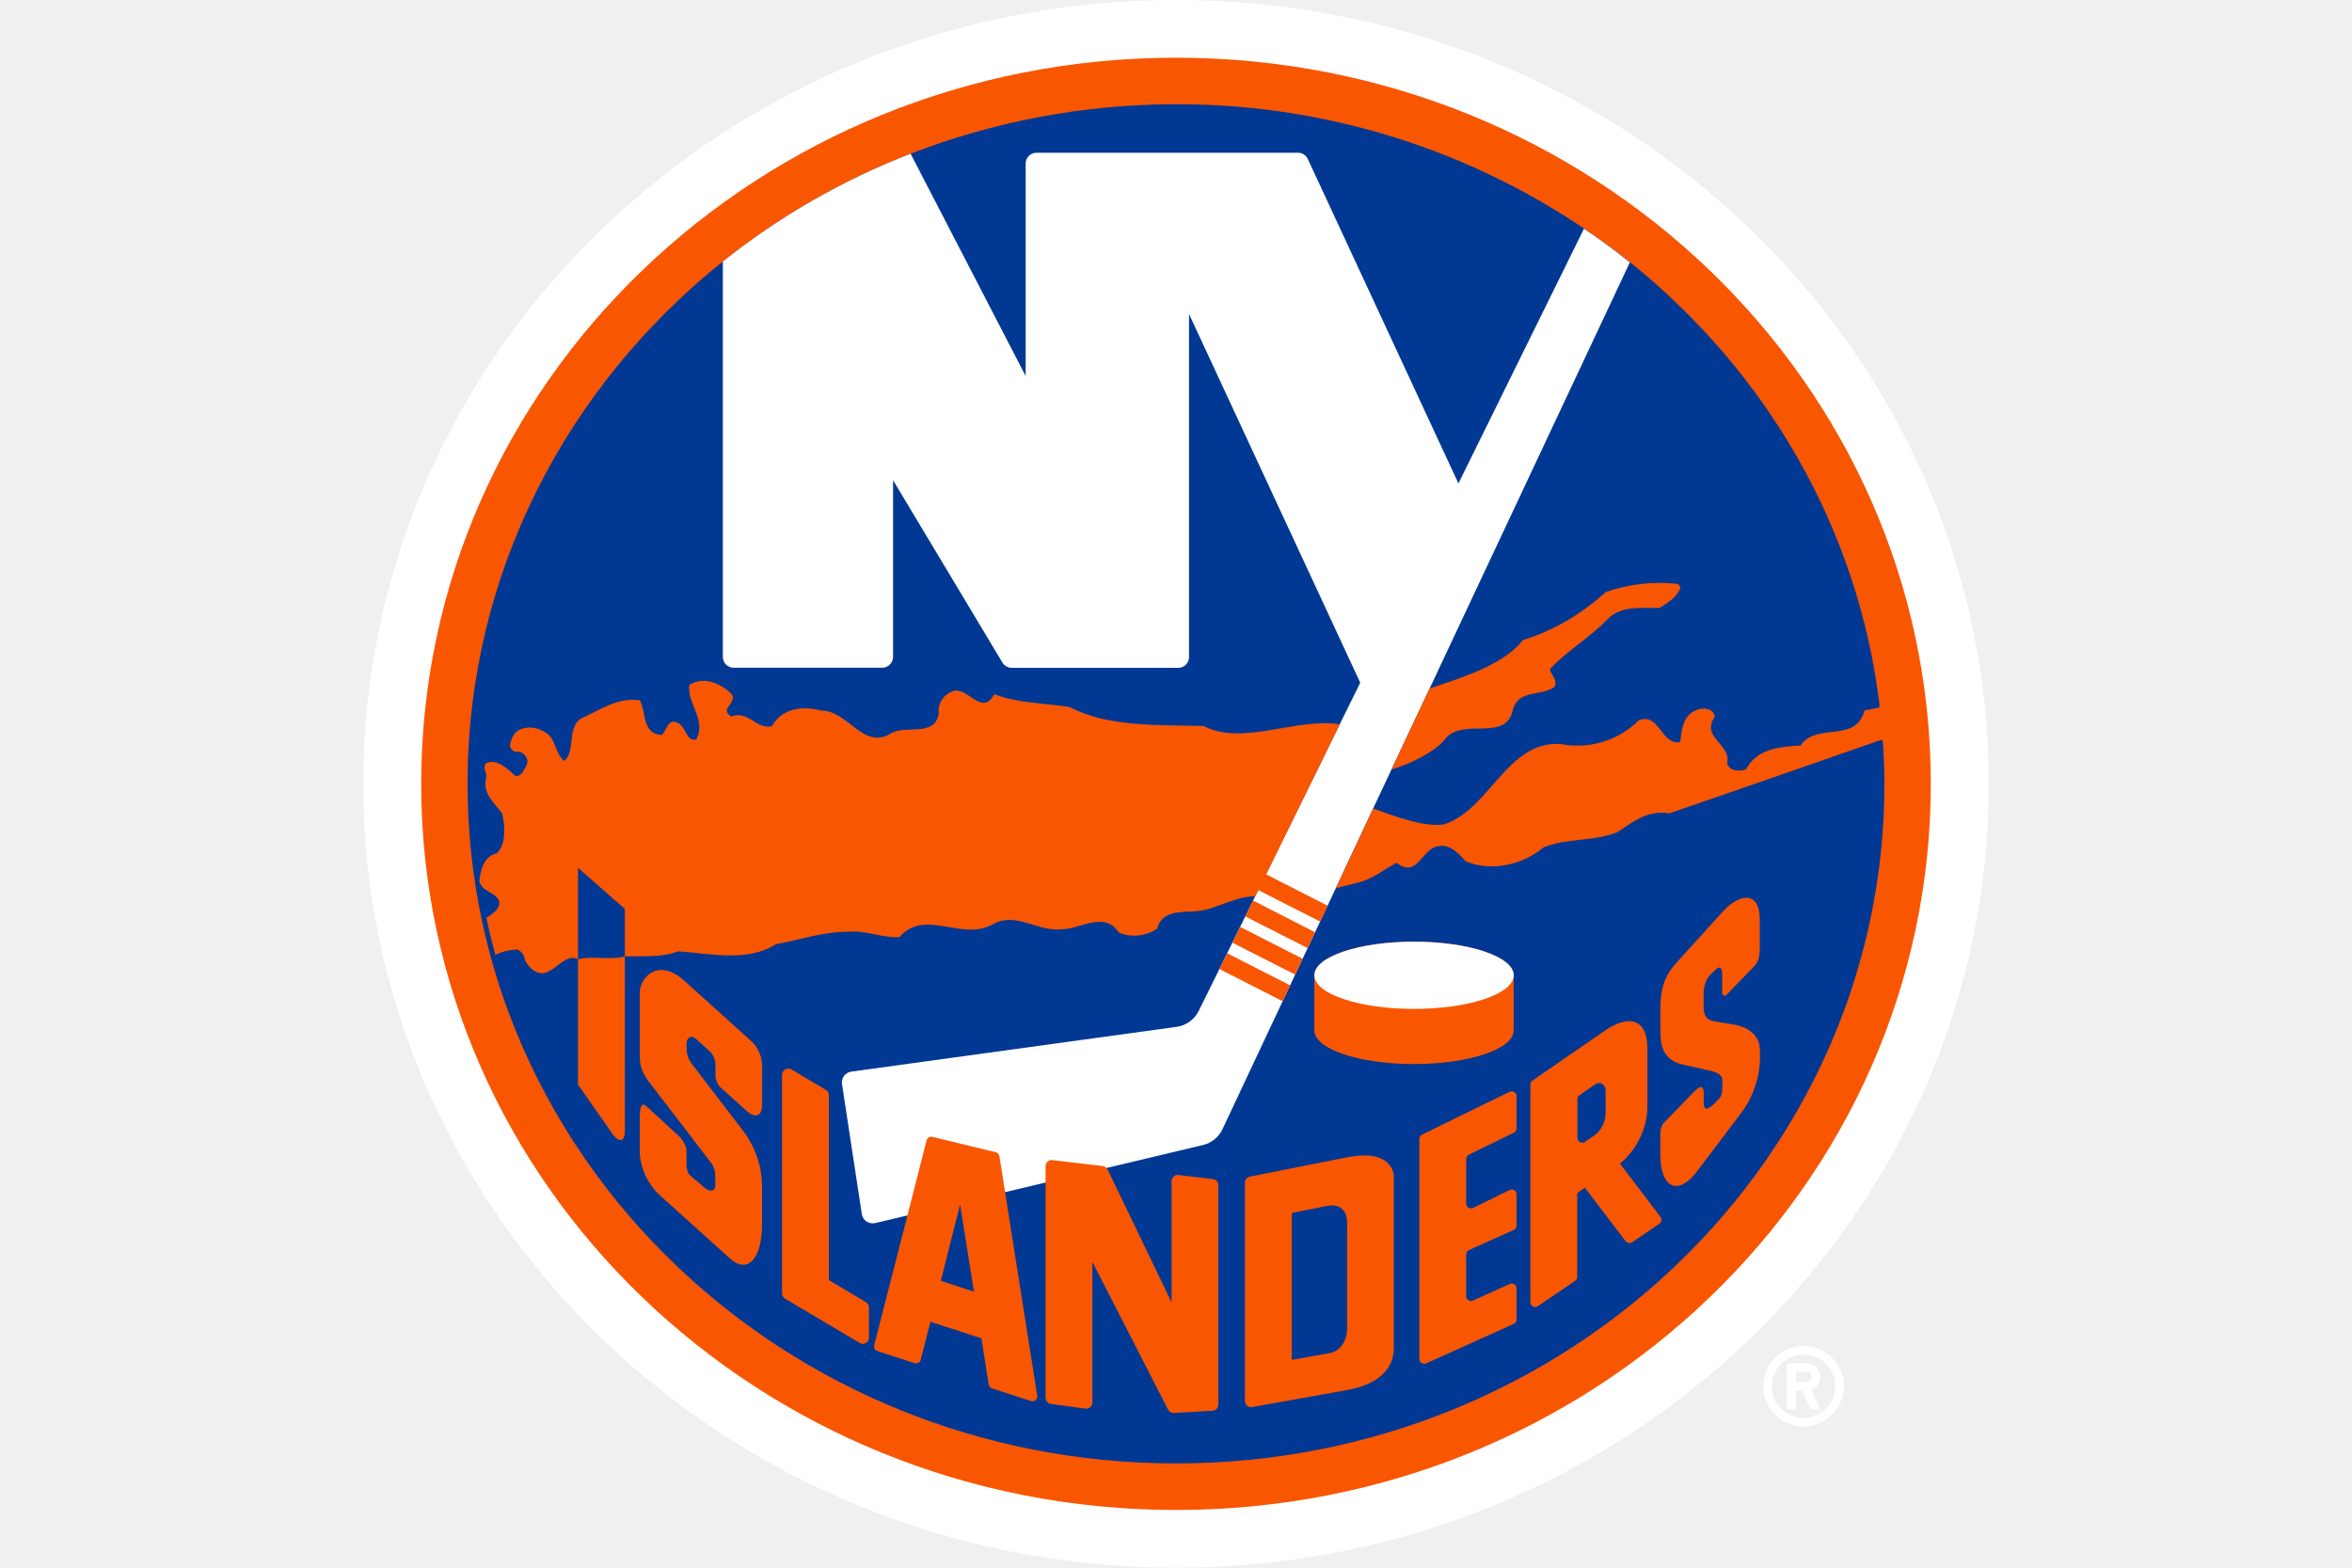
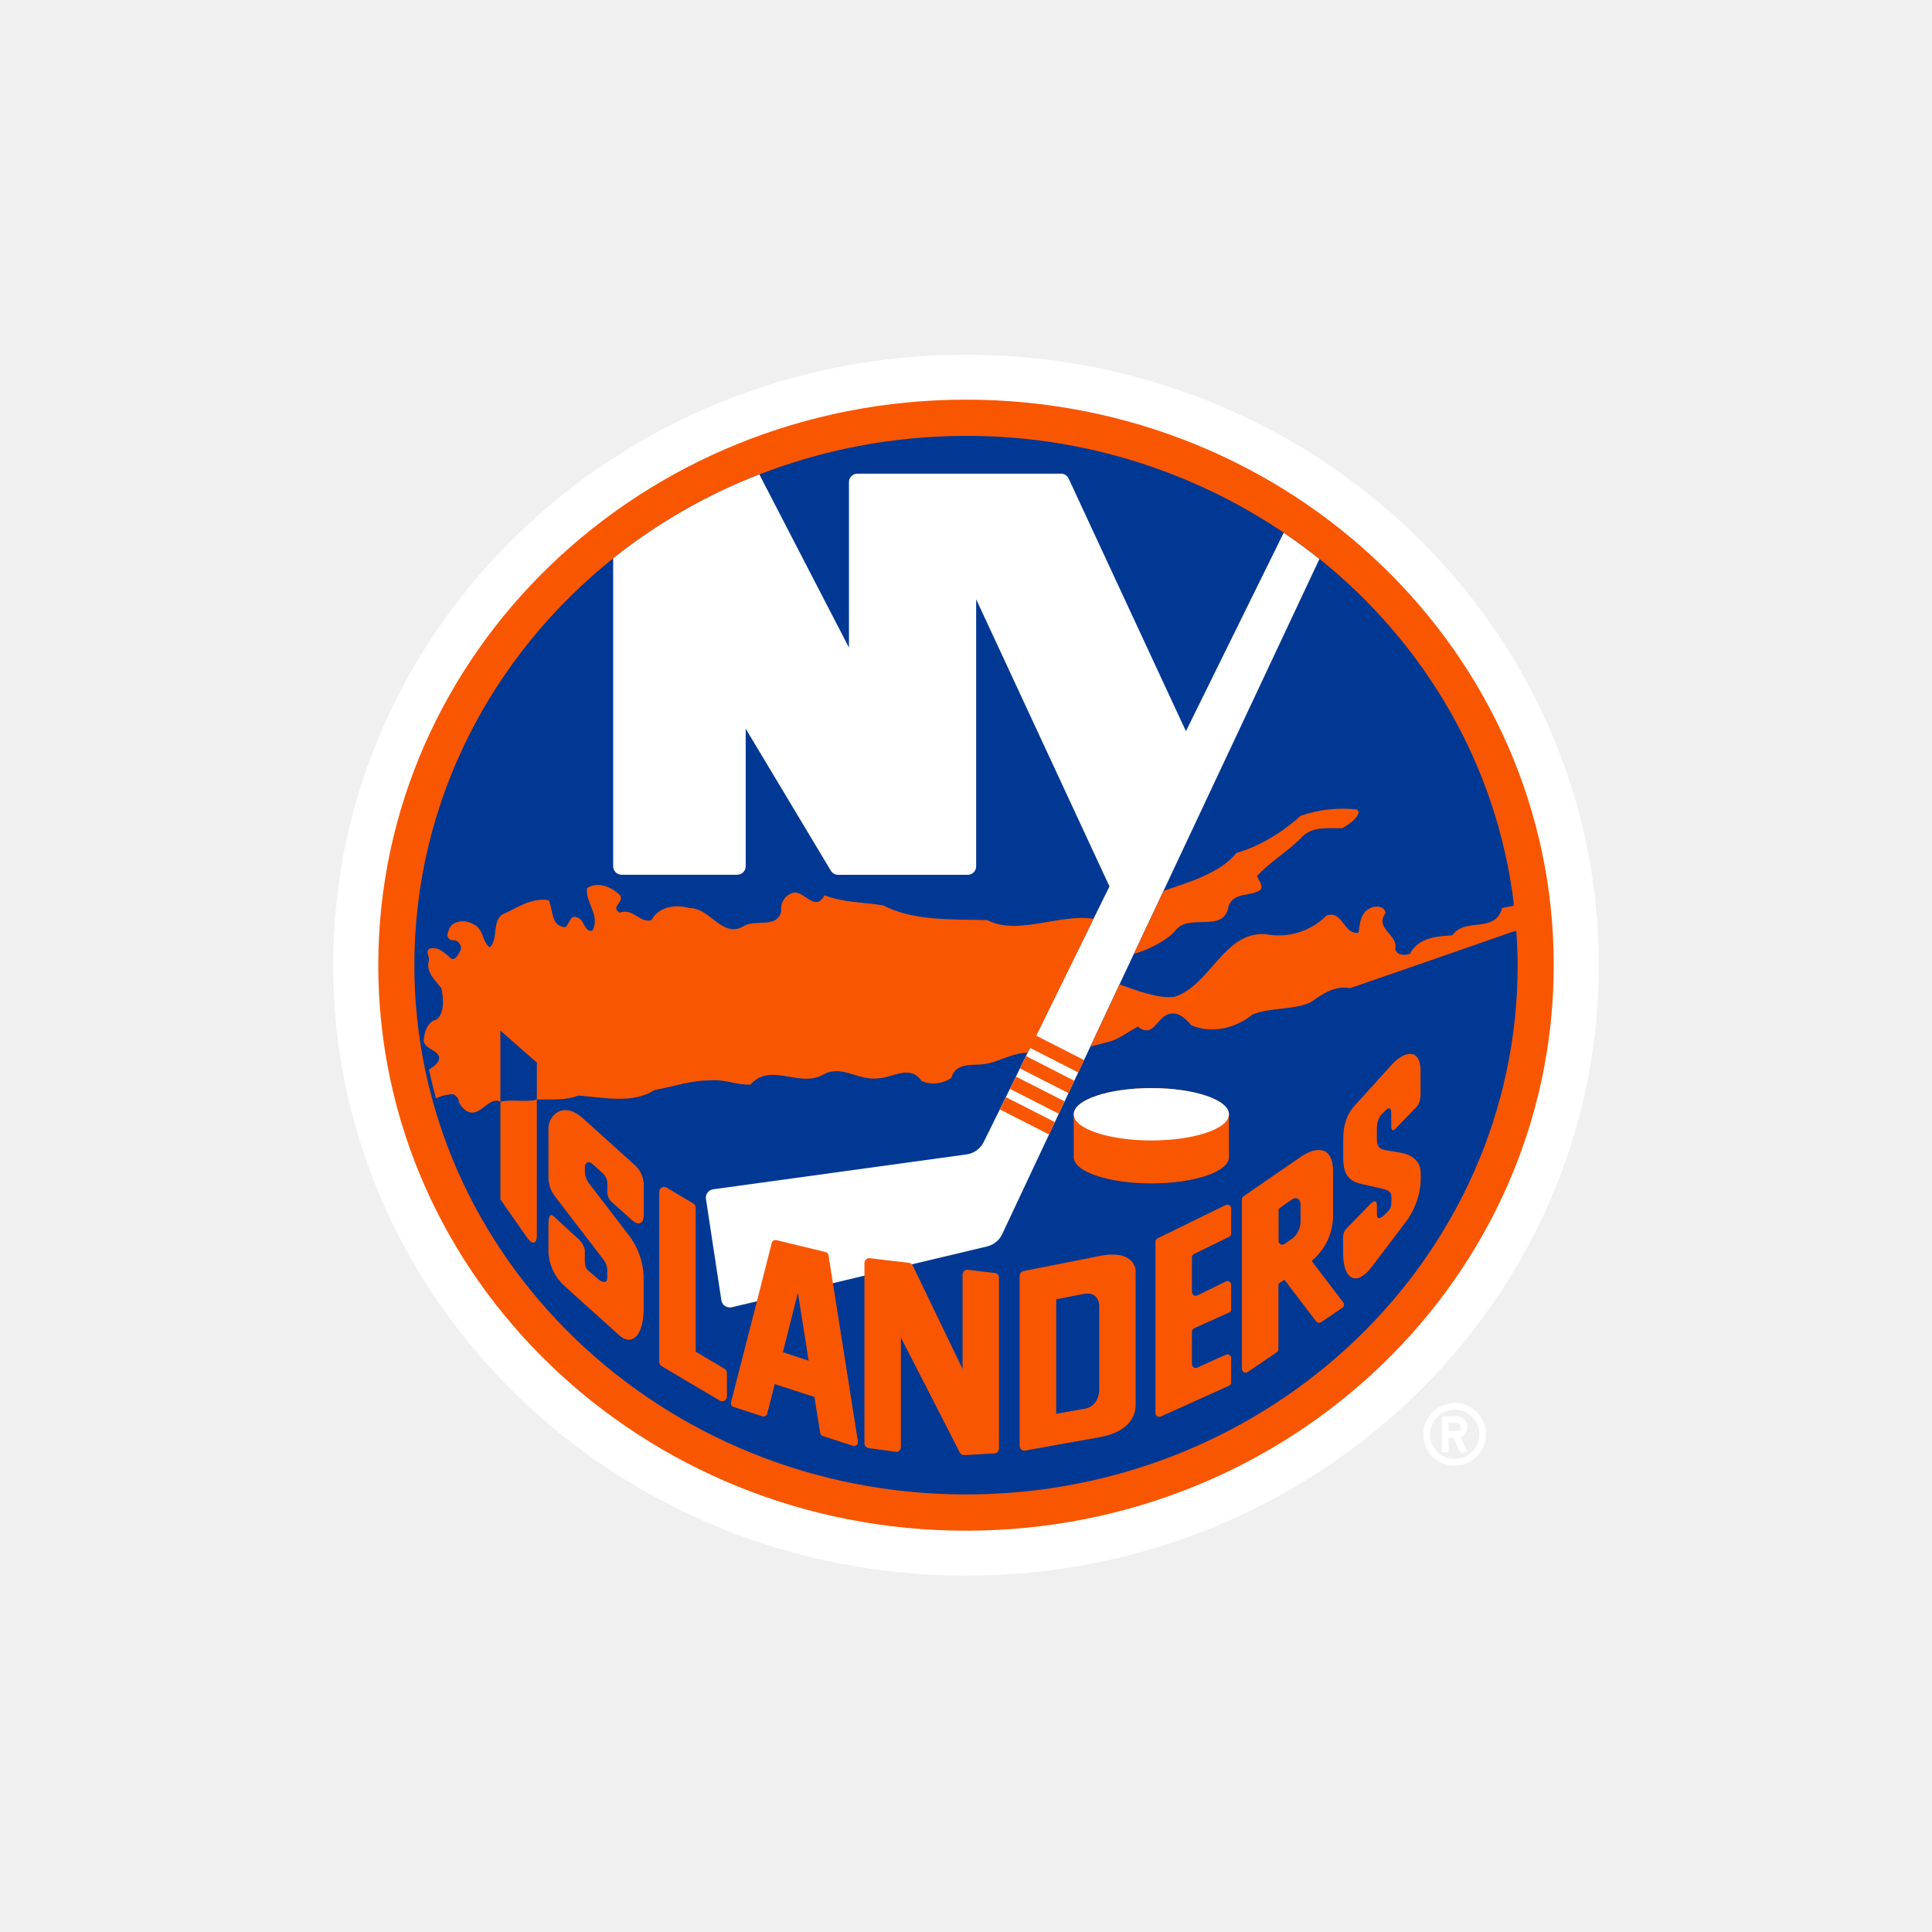
- <svg xmlns="http://www.w3.org/2000/svg" viewBox="0 0 24 16">
-   <g fill="#fff">
-     <path d="M12 0C7.42 0 3.707 3.582 3.707 8S7.42 16 12 16s8.293-3.582 8.293-8S16.58 0 12 0zm6.404 13.737a.411.411 0 1 0 0 .822.411.411 0 0 0 0-.822zm0 .735a.323.323 0 1 1 .001-.647.323.323 0 0 1-.001.647z" />
-     <path d="M18.573 14.053a.14.14 0 0 0-.14-.14h-.198v.47h.089v-.19h.063l.089.19h.097l-.093-.198a.14.14 0 0 0 .093-.132zm-.139.051h-.109V14h.109c.029 0 .052.023.052.052s-.023.052-.052.052z" />
+ <svg xmlns="http://www.w3.org/2000/svg" width="512px" height="512px" viewBox="0 0 512 512" version="1.1">
+   <defs />
+   <g id="NHL" stroke="none" stroke-width="1" fill="none" fill-rule="evenodd">
+     <g id="new-york-islanders">
+       <g id="nyi" transform="translate(74, 94)">
+         <g id="Group" fill="#FFFFFF">
+           <path d="M182.002,0 C89.383,0 14.297,72.437 14.297,161.78 C14.297,251.123 89.383,323.56 182.002,323.56 C274.622,323.56 349.708,251.123 349.708,161.78 C349.708,72.437 274.622,0 182.002,0 Z M311.507,277.796 C306.917,277.796 303.196,281.518 303.196,286.108 C303.196,290.698 306.917,294.419 311.507,294.419 C316.098,294.419 319.819,290.698 319.819,286.108 C319.819,281.518 316.098,277.796 311.507,277.796 Z M311.507,292.66 C309.17,292.656 307.012,291.406 305.847,289.38 C304.681,287.354 304.685,284.861 305.857,282.838 C307.029,280.816 309.19,279.572 311.528,279.576 C315.141,279.582 318.065,282.515 318.059,286.128 C318.054,289.741 315.12,292.666 311.507,292.66 L311.507,292.66 Z" id="Shape" />
+           <path d="M314.925,284.187 C314.925,282.623 313.657,281.356 312.094,281.356 L308.09,281.356 L308.09,290.86 L309.89,290.86 L309.89,287.018 L311.164,287.018 L312.963,290.86 L314.925,290.86 L313.044,286.856 C314.173,286.454 314.926,285.385 314.925,284.187 L314.925,284.187 Z M312.114,285.218 L309.91,285.218 L309.91,283.115 L312.114,283.115 C312.701,283.115 313.166,283.58 313.166,284.167 C313.166,284.753 312.701,285.218 312.114,285.218 L312.114,285.218 Z" id="Shape" />
+         </g>
+         <path d="M182.002,11.911 C95.976,11.911 26.249,79.009 26.249,161.78 C26.249,244.551 95.976,311.649 182.002,311.649 C268.029,311.649 337.756,244.551 337.756,161.78 C337.756,79.009 268.029,11.911 182.002,11.911 Z" id="Shape" fill="#F95602" />
+         <path d="M327.706,152.923 C327.544,150.455 327.402,147.988 327.119,145.562 L327.18,145.541 C322.771,108.898 303.681,76.583 275.673,54.115 C249.055,32.932 216.021,21.435 182.002,21.517 C162.629,21.517 144.166,25.177 127.24,31.729 C113.271,37.135 100.206,44.636 88.494,53.974 C56.32,79.697 35.814,118.443 35.814,161.78 C35.814,239.252 101.254,302.043 182.002,302.043 C262.751,302.043 328.191,239.252 328.191,161.78 C328.191,158.807 328.049,155.835 327.867,152.882" id="Shape" fill="#003893" />
+         <path d="M167.624,241.072 L187.584,236.32 C189.36,235.898 190.844,234.682 191.608,233.024 L204.005,206.654 L214.965,183.337 L222.67,166.896 L226.472,158.807 L234.318,142.144 L275.653,54.156 C272.596,51.706 269.439,49.385 266.189,47.199 L240.284,99.778 L209.202,32.821 C208.839,32.021 208.037,31.513 207.159,31.527 L153.226,31.527 C152.629,31.521 152.055,31.756 151.633,32.178 C151.21,32.6 150.976,33.175 150.981,33.772 L150.981,77.614 L127.24,31.729 C113.271,37.135 100.206,44.636 88.494,53.974 L88.494,135.572 C88.494,136.825 89.505,137.816 90.738,137.816 L121.375,137.816 C122.609,137.816 123.62,136.805 123.62,135.572 L123.62,99.11 L146.168,136.724 C146.574,137.411 147.312,137.834 148.11,137.837 L182.447,137.837 C183.044,137.842 183.619,137.607 184.041,137.185 C184.463,136.763 184.698,136.189 184.692,135.592 L184.692,64.813 L220.021,140.91 L215.794,149.485 L190.961,200.001 L186.694,208.636 C185.815,210.427 184.102,211.664 182.124,211.932 L115.005,221.173 C114.413,221.26 113.877,221.571 113.509,222.043 C113.149,222.531 112.997,223.142 113.084,223.742 L117.169,250.577 C117.27,251.204 117.614,251.77 118.14,252.114 C118.666,252.458 119.313,252.559 119.919,252.437 L126.573,250.86" id="Shape" fill="#FFFFFF" />
+         <g id="Group" transform="translate(20.2225, 101.1125)" fill="#F95602">
+           <path d="M185.339,102.265 L172.336,95.632 L170.739,98.888 L183.802,105.541 L185.339,102.265 Z M190.476,91.305 L177.675,84.752 L176.077,88.029 L188.959,94.581 L190.476,91.305 Z M173.408,93.448 L186.371,100.041 L187.907,96.765 L175.006,90.192 L173.408,93.448 Z M126.512,144.935 L125.339,137.513 C125.271,137.119 124.978,136.802 124.591,136.704 L111.527,133.529 C110.998,133.4 110.462,133.713 110.314,134.237 L106.37,149.727 L99.495,176.542 C99.374,177.053 99.664,177.571 100.162,177.736 L107.847,180.243 C108.11,180.318 108.392,180.289 108.635,180.162 C108.873,180.03 109.042,179.801 109.1,179.535 L111.102,171.689 L121.618,175.107 L123.135,184.652 C123.196,185.017 123.452,185.319 123.802,185.44 L131.83,188.049 C132.164,188.161 132.531,188.092 132.801,187.867 C133.07,187.638 133.201,187.286 133.145,186.937 L126.512,144.935 L126.512,144.935 Z" id="Shape" />
+           <path d="M195.592,48.372 C186.593,46.957 175.39,52.922 167.503,48.736 C158.443,48.453 147.867,49.06 139.859,44.813 C134.621,43.984 129.04,44.045 124.287,42.144 C121.739,46.916 118.848,40.587 115.814,41.517 C113.804,42.163 112.544,44.155 112.821,46.249 C111.871,51.183 105.885,48.312 102.791,50.374 C97.129,53.59 93.974,45.46 88.554,45.541 C84.854,44.53 80.465,44.995 78.403,48.756 C75.228,49.565 73.61,45.42 69.99,46.754 C67.482,45.197 71.123,44.146 70.172,42.245 C68.109,40 64.267,38.342 61.355,40.243 C60.829,44.105 64.975,47.442 62.771,51.527 C60.627,51.952 60.748,48.817 58.908,48.069 C56.866,47.078 56.765,49.606 55.652,50.597 C51.608,50.415 52.457,45.905 51.163,43.438 C46.471,42.71 42.71,45.582 38.827,47.28 C36.117,49.363 37.897,53.792 35.571,55.956 C33.751,54.581 33.933,51.972 32.134,50.354 C30.617,49.343 28.797,48.635 26.916,49.282 C25.177,49.707 24.692,51.163 24.328,52.68 C24.368,53.59 25.278,54.297 26.269,54.035 C27.422,54.318 28.332,55.673 27.786,56.825 C27.199,57.654 26.795,59.292 25.379,58.989 C23.842,57.533 21.658,55.47 19.494,56.36 C18.584,57.169 19.494,58.281 19.494,59.151 C18.504,62.488 20.93,64.409 22.73,66.754 C23.337,69.363 23.6,73.125 21.618,75.025 C18.948,75.551 18.261,78.524 18.018,80.769 C18.645,83.034 21.133,82.872 22.063,84.752 C22.528,86.289 20.849,87.462 19.474,88.332 C20,90.9 20.627,93.428 21.315,95.956 C22.744,95.273 24.301,94.901 25.885,94.864 C26.795,95.309 27.401,96.118 27.401,97.028 C28.291,98.746 30.111,100.445 32.174,99.454 C34.257,98.564 36.138,95.693 38.382,96.866 L38.382,122.73 L45.238,132.558 C46.936,135.046 48.049,134.439 48.049,132.316 L48.049,96.279 C51.648,96.178 55.733,96.562 59.05,95.228 C65.622,95.693 73.468,97.513 79.171,93.772 C84.206,92.862 88.898,91.163 94.318,91.183 C98.018,90.9 101.234,92.538 104.692,92.295 C110.091,86.188 117.756,93.428 124.146,89.545 C129.121,87.017 133.347,91.446 138.666,90.637 C142.002,90.597 147.058,86.876 149.95,91.325 C152.377,92.518 155.814,92.073 157.897,90.536 C159.171,85.865 164.55,87.665 168.089,86.593 C170.435,86.087 175.026,83.701 178.14,83.903 L178.787,82.609 L191.548,89.1 L193.084,85.824 L180.385,79.353 L195.592,48.372 L195.592,48.372 Z M217.271,51.486 C220.911,46.694 230.172,52.417 231.366,45.036 C232.781,41.173 237.129,42.609 239.839,40.708 C240.648,39.292 239.212,38.281 238.929,37.007 C242.468,33.165 247.24,30.475 251.042,26.491 C253.772,23.822 258.019,24.429 261.517,24.368 C263.155,23.377 265.501,21.941 265.865,20.04 L265.4,19.414 C260.356,18.836 255.246,19.41 250.456,21.092 C245.279,25.743 239.596,29.1 233.408,30.961 C229.182,36.32 220.385,38.827 214.116,40.991 L206.269,57.675 C210.233,56.623 215.491,53.792 217.271,51.486 L217.271,51.486 Z" id="Shape" />
+           <path d="M74.237,113.853 L60.283,101.274 C54.884,96.421 51.122,100.688 51.122,103.802 L51.122,116.805 C51.122,119.293 51.952,120.749 53.084,122.245 L65.723,138.726 C66.386,139.566 66.736,140.61 66.714,141.679 L66.714,143.519 C66.714,144.975 65.42,144.854 64.409,143.944 L61.679,141.618 C60.667,140.87 60.769,139.313 60.769,137.978 L60.769,136.3 C60.769,135.41 59.818,133.812 58.868,133.044 L52.558,127.26 C51.588,126.35 51.122,127.119 51.122,129.566 L51.122,137.088 C51.406,140.386 52.922,143.455 55.369,145.683 L69.828,158.706 C73.347,161.841 76.36,158.787 76.36,151.547 L76.36,143.256 C76.225,139.236 74.832,135.36 72.376,132.174 L61.76,118.322 C61.76,118.322 60.789,117.068 60.789,115.43 L60.789,113.994 C60.789,113.994 61.173,111.911 62.852,113.428 L65.561,115.855 C66.323,116.59 66.747,117.607 66.734,118.666 L66.734,120.627 C66.691,121.777 67.193,122.879 68.089,123.6 L73.185,128.17 C75.329,130.112 76.38,128.716 76.38,127.018 L76.38,119.212 C76.45,117.204 75.672,115.259 74.237,113.853 L74.237,113.853 Z M97.816,167.645 L90.152,163.094 L90.152,124.935 C90.148,124.496 89.928,124.088 89.565,123.843 L82.407,119.596 C82.002,119.373 81.537,119.373 81.153,119.596 C80.769,119.818 80.486,120.243 80.486,120.708 L80.486,165.845 C80.486,166.269 80.728,166.694 81.092,166.917 L96.542,176.077 C96.928,176.31 97.41,176.31 97.796,176.077 C98.192,175.859 98.434,175.438 98.423,174.985 L98.423,168.716 C98.415,168.28 98.186,167.877 97.816,167.645 L97.816,167.645 Z M197.068,137.756 L177.008,141.74 C176.423,141.863 176.003,142.376 175.996,142.973 L175.996,188.069 C175.996,188.433 176.178,188.777 176.441,189.02 C176.704,189.262 177.088,189.363 177.473,189.303 L197.068,185.784 C206.735,184.065 206.735,178.261 206.735,177.008 L206.735,141.638 C206.735,141.638 206.735,135.835 197.068,137.756 L197.068,137.756 Z M231.588,124.287 C231.297,124.099 230.929,124.076 230.617,124.227 L212.538,133.064 C212.195,133.225 211.981,133.575 211.992,133.954 L211.992,179.353 C211.984,179.694 212.15,180.015 212.433,180.204 C212.717,180.392 213.077,180.423 213.388,180.284 L231.467,172.134 C231.833,171.982 232.066,171.62 232.053,171.224 L232.053,164.813 C232.057,164.473 231.89,164.154 231.608,163.964 C231.325,163.78 230.968,163.75 230.658,163.883 L223.054,167.321 C222.747,167.458 222.391,167.43 222.108,167.246 C221.826,167.062 221.657,166.748 221.659,166.411 L221.659,157.816 C221.659,157.412 221.901,157.068 222.245,156.886 L231.467,152.741 C231.833,152.589 232.066,152.226 232.053,151.831 L232.053,145.38 C232.044,145.043 231.88,144.73 231.608,144.53 C231.315,144.344 230.945,144.329 230.638,144.49 L223.095,148.19 C222.771,148.332 222.427,148.312 222.124,148.13 C221.821,147.948 221.659,147.644 221.659,147.28 L221.659,138.099 C221.662,137.725 221.872,137.382 222.205,137.21 L231.507,132.66 C231.847,132.484 232.058,132.132 232.053,131.75 L232.053,125.117 C232.057,124.777 231.88,124.461 231.588,124.287 L231.588,124.287 Z M253.388,139.05 C253.388,139.05 259.05,134.823 259.05,127.139 L259.05,115.248 C259.05,108.939 255.006,108.352 250.395,111.527 L235.329,121.921 C235.056,122.107 234.896,122.42 234.905,122.751 L234.905,167.645 C234.905,168.029 235.107,168.352 235.43,168.534 C235.754,168.716 236.138,168.676 236.462,168.474 L244.126,163.256 C244.404,163.082 244.572,162.776 244.571,162.447 L244.571,145.137 L246.148,144.025 L254.561,155.046 C254.885,155.462 255.475,155.559 255.916,155.268 L261.517,151.467 C261.74,151.308 261.893,151.068 261.942,150.799 C261.999,150.525 261.924,150.241 261.74,150.031 L253.388,139.05 L253.388,139.05 Z M274.5,87.159 L264.773,97.897 C262.286,100.708 261.74,103.681 261.74,107.119 L261.74,111.689 C261.74,114.884 262.387,117.776 266.512,118.645 L271.851,119.839 C273.57,120.243 274.52,120.708 274.52,121.942 L274.52,123.135 C274.52,125.015 274.096,125.46 273.287,126.249 C272.478,127.038 270.678,128.918 270.678,126.573 L270.678,124.571 C270.678,122.912 269.991,122.912 268.919,123.984 L262.771,130.294 C262.043,130.941 261.72,131.729 261.72,133.024 L261.72,137.048 C261.72,144.288 265.461,145.723 269.263,140.688 L278.464,128.534 C281.2,124.818 282.545,120.259 282.266,115.652 C282.266,112.215 279.313,110.799 277.21,110.415 L272.7,109.646 C271.103,109.343 270.658,108.251 270.658,106.694 L270.658,104.247 C270.658,103.499 270.658,101.537 271.952,100.182 L272.862,99.252 C273.813,98.281 274.48,98.302 274.48,100.041 L274.48,103.58 C274.48,104.308 274.905,104.732 275.552,104.045 L281.174,98.241 C282.124,97.25 282.245,95.713 282.245,94.662 L282.245,88.757 C282.266,82.649 278.059,83.216 274.5,87.159 L274.5,87.159 Z M210.9,93.226 C199.535,93.226 190.334,96.32 190.334,100.162 L190.334,111.568 C190.334,115.39 199.535,118.504 210.9,118.504 C222.245,118.504 231.467,115.41 231.467,111.568 L231.467,100.162 C231.447,96.34 222.225,93.226 210.9,93.226 Z M207.301,76.967 C211.689,80.324 212.417,73.913 215.976,73.549 C218.221,73.044 220.102,75.005 221.517,76.623 C226.856,78.908 233.287,77.392 237.614,73.792 C242.266,71.81 248.211,72.619 252.943,70.597 C256.098,68.494 259.151,66.006 263.6,66.754 C276.785,62.204 295.633,55.693 309.344,50.88 C309.182,48.433 309.647,46.896 309.344,44.469 L303.863,45.501 C302.003,52.437 294.015,47.826 290.658,52.761 C286.351,53.023 281.679,53.367 279.394,57.695 C278.019,58.119 276.037,58.119 275.511,56.441 C276.442,52.477 269.97,51.082 272.943,46.856 C272.761,45.056 270.597,44.854 269.222,45.42 C266.351,46.471 266.148,49.545 265.805,52.053 C261.902,52.761 261.558,45.925 257.311,47.523 C253.105,51.737 247.08,53.586 241.234,52.457 C230.172,51.608 226.512,66.026 217.068,69.04 C213.004,69.687 206.896,67.341 202.468,65.764 L194.763,82.204 L199.273,81.072 C202.245,80.384 204.591,78.403 207.301,76.967 Z M169.424,142.245 L162.265,141.396 C161.901,141.355 161.578,141.456 161.295,141.699 C161.012,141.942 160.87,142.286 160.87,142.65 L160.87,167.685 L147.665,140.263 C147.604,140.142 147.483,140.041 147.402,139.96 C147.2,139.737 146.977,139.576 146.674,139.555 L136.279,138.322 C135.923,138.276 135.565,138.384 135.294,138.62 C135.023,138.856 134.867,139.196 134.864,139.555 L134.864,187.382 C134.864,188.009 135.309,188.555 135.936,188.635 L143.094,189.626 C143.459,189.674 143.827,189.563 144.106,189.323 C144.374,189.08 144.528,188.735 144.53,188.373 L144.53,159.353 L160.142,189.829 C160.371,190.272 160.837,190.54 161.335,190.516 L169.343,190.051 C170.004,190.008 170.517,189.459 170.516,188.797 L170.516,143.499 C170.541,142.858 170.062,142.309 169.424,142.245 L169.424,142.245 Z" id="Shape" />
+         </g>
+         <path d="M213.084,248.919 L205.905,250.334 L205.905,280.668 L213.529,279.313 C217.311,278.646 217.311,274.379 217.311,274.379 L217.311,251.972 C217.291,251.972 217.291,248.069 213.084,248.919 L213.084,248.919 Z M268.373,223.883 L265.259,226.047 C264.982,226.221 264.82,226.53 264.834,226.856 L264.834,234.844 C264.834,235.228 265.036,235.552 265.36,235.734 C265.689,235.904 266.084,235.881 266.391,235.673 L268.555,234.177 C269.849,233.106 270.616,231.528 270.658,229.849 L270.658,225.198 C270.638,223.843 269.627,223.014 268.373,223.883 L268.373,223.883 Z M140.304,266.593 L137.452,248.615 L133.468,264.349 L140.304,266.593 Z M68.271,197.392 L68.271,187.604 L58.605,179.111 L58.605,197.998 C61.557,197.21 65.197,198.221 68.271,197.392 Z" id="Shape" fill="#003893" />
+         <ellipse id="Oval" fill="#FFFFFF" cx="231.123" cy="201.295" rx="20.566" ry="6.936" />
+       </g>
+     </g>
  </g>
-   <path d="M12 .589C7.746.589 4.298 3.907 4.298 8S7.746 15.411 12 15.411 19.702 12.093 19.702 8 16.254.589 12 .589z" fill="#f95602" />
-   <path d="M19.205 7.562c-.008-.122-.015-.244-.029-.364l.003-.001c-.218-1.812-1.162-3.41-2.547-4.521A7.41 7.41 0 0 0 12 1.064c-.958 0-1.871.181-2.708.505a7.3 7.3 0 0 0-1.916 1.1C5.785 3.941 4.771 5.857 4.771 8c0 3.831 3.236 6.936 7.229 6.936S19.229 11.831 19.229 8c0-.147-.007-.294-.016-.44" fill="#003893" />
-   <path d="M11.289 11.921l.987-.235a.294.294 0 0 0 .199-.163l.613-1.304.542-1.153.381-.813.188-.4.388-.824 2.044-4.351a6.952 6.952 0 0 0-.468-.344l-1.281 2.6-1.537-3.311a.109.109 0 0 0-.101-.064h-2.667a.11.11 0 0 0-.111.111v2.168L9.292 1.569a7.3 7.3 0 0 0-1.916 1.1v4.035c0 .062.05.111.111.111h1.515c.061 0 .111-.05.111-.111V4.901l1.115 1.86a.112.112 0 0 0 .096.055h1.698a.11.11 0 0 0 .111-.111v-3.5l1.747 3.763-.209.424-1.228 2.498-.211.427a.296.296 0 0 1-.226.163l-3.319.457a.115.115 0 0 0-.074.043.114.114 0 0 0-.021.084l.202 1.327c.005.031.022.059.048.076s.058.022.088.016l.329-.078" fill="#fff" />
-   <g fill="#f95602">
-     <path d="M13.165 10.057l-.643-.328-.079.161.646.329zm.254-.542l-.633-.324-.079.162.637.324zm-.844.106l.641.326.076-.162-.638-.325zm-2.319 2.546l-.058-.367a.05.05 0 0 0-.037-.04l-.646-.157a.05.05 0 0 0-.06.035l-.195.766-.34 1.326a.05.05 0 0 0 .033.059l.38.124a.053.053 0 0 0 .039-.004.047.047 0 0 0 .023-.031l.099-.388.52.169.075.472a.05.05 0 0 0 .033.039l.397.129a.05.05 0 0 0 .048-.009.05.05 0 0 0 .017-.046l-.328-2.077z" />
-     <path d="M13.672 7.392c-.445-.07-.999.225-1.389.018-.448-.014-.971.016-1.367-.194-.259-.041-.535-.038-.77-.132-.126.236-.269-.077-.419-.031a.216.216 0 0 0-.148.234c-.047.244-.343.102-.496.204-.28.159-.436-.243-.704-.239-.183-.05-.4-.027-.502.159-.157.04-.237-.165-.416-.099-.124-.077.056-.129.009-.223-.102-.111-.292-.193-.436-.099-.026.191.179.356.07.558-.106.021-.1-.134-.191-.171-.101-.049-.106.076-.161.125-.2-.009-.158-.232-.222-.354-.232-.036-.418.106-.61.19-.134.103-.046.322-.161.429-.09-.068-.081-.197-.17-.277-.075-.05-.165-.085-.258-.053-.086.021-.11.093-.128.168.002.045.047.08.096.067.057.014.102.081.075.138-.029.041-.049.122-.119.107-.076-.072-.184-.174-.291-.13-.045.04 0 .095 0 .138-.049.165.071.26.16.376.03.129.043.315-.055.409-.132.026-.166.173-.178.284.031.112.154.104.2.197.023.076-.06.134-.128.177.026.127.057.252.091.377a.554.554 0 0 1 .226-.054c.045.022.075.062.075.107.044.085.134.169.236.12.103-.044.196-.186.307-.128v1.279l.339.486c.084.123.139.093.139-.012V9.761c.178-.005.38.014.544-.052.325.023.713.113.995-.072.249-.045.481-.129.749-.128.183-.014.342.067.513.055.267-.302.646.056.962-.136.246-.125.455.094.718.054.165-.002.415-.186.558.034.12.059.29.037.393-.039.063-.231.329-.142.504-.195.116-.025.343-.143.497-.133l.032-.064.631.321.076-.162-.628-.32.752-1.532zm1.072.154c.18-.237.638.046.697-.319.07-.191.285-.12.419-.214.04-.07-.031-.12-.045-.183.175-.19.411-.323.599-.52.135-.132.345-.102.518-.105.081-.049.197-.12.215-.214l-.023-.031a1.66 1.66 0 0 0-.739.083c-.256.23-.537.396-.843.488-.209.265-.644.389-.954.496l-.388.825c.196-.052.456-.192.544-.306z" />
-     <path d="M7.671 10.63l-.69-.622c-.267-.24-.453-.029-.453.125v.643c0 .123.041.195.097.269l.625.815a.228.228 0 0 1 .049.146v.091c0 .072-.064.066-.114.021l-.135-.115c-.05-.037-.045-.114-.045-.18v-.083c0-.044-.047-.123-.094-.161l-.312-.286c-.048-.045-.071-.007-.071.114v.372a.65.65 0 0 0 .21.425l.715.644c.174.155.323.004.323-.354v-.41a.95.95 0 0 0-.197-.548l-.525-.685s-.048-.062-.048-.143v-.071s.019-.103.102-.028l.134.12a.19.19 0 0 1 .058.139v.097a.18.18 0 0 0 .067.147l.252.226c.106.096.158.027.158-.057v-.386a.354.354 0 0 0-.106-.265zm1.166 2.66l-.379-.225v-1.887a.066.066 0 0 0-.029-.054l-.354-.21c-.02-.011-.043-.011-.062 0s-.033.032-.033.055v2.232c0 .021.012.042.03.053l.764.453a.06.06 0 0 0 .062 0 .06.06 0 0 0 .031-.054v-.31a.064.064 0 0 0-.03-.053zm4.908-1.478l-.992.197a.063.063 0 0 0-.05.061v2.23c0 .018.009.035.022.047s.032.017.051.014l.969-.174c.478-.085.478-.372.478-.434v-1.749s0-.287-.478-.192zm1.707-.666a.049.049 0 0 0-.048-.003l-.894.437a.047.047 0 0 0-.027.044v2.245a.049.049 0 0 0 .069.046l.894-.403a.047.047 0 0 0 .029-.045v-.317a.05.05 0 0 0-.022-.042.05.05 0 0 0-.047-.004l-.376.17a.049.049 0 0 1-.069-.045v-.425c0-.02.012-.037.029-.046l.456-.205a.047.047 0 0 0 .029-.045v-.319a.054.054 0 0 0-.022-.042.048.048 0 0 0-.048-.002l-.373.183c-.016.007-.033.006-.048-.003s-.023-.024-.023-.042v-.454a.05.05 0 0 1 .027-.044l.46-.225a.05.05 0 0 0 .027-.045v-.328a.047.047 0 0 0-.023-.041zm1.078.73s.28-.209.28-.589v-.588c0-.312-.2-.341-.428-.184l-.745.514a.048.048 0 0 0-.021.041v2.22c0 .019.01.035.026.044s.035.007.051-.003l.379-.258a.047.047 0 0 0 .022-.04v-.856l.078-.055.416.545a.05.05 0 0 0 .067.011l.277-.188a.052.052 0 0 0 .021-.033.044.044 0 0 0-.01-.038l-.413-.543zm1.044-2.566l-.481.531c-.123.139-.15.286-.15.456v.226c0 .158.032.301.236.344l.264.059c.085.02.132.043.132.104v.059c0 .093-.021.115-.061.154s-.129.132-.129.016v-.099c0-.082-.034-.082-.087-.029l-.304.312c-.036.032-.052.071-.052.135v.199c0 .358.185.429.373.18l.455-.601a.975.975 0 0 0 .188-.637c0-.17-.146-.24-.25-.259l-.223-.038c-.079-.015-.101-.069-.101-.146v-.121c0-.037 0-.134.064-.201l.045-.046c.047-.048.08-.047.08.039v.175c0 .036.021.057.053.023l.278-.287c.047-.049.053-.125.053-.177v-.292c.001-.302-.207-.274-.383-.079zm-3.145.3c-.562 0-1.017.153-1.017.343v.564c0 .189.455.343 1.017.343.561 0 1.017-.153 1.017-.343v-.564c-.001-.189-.457-.343-1.017-.343zm-.178-.804c.217.166.253-.151.429-.169.111-.025.204.072.274.152.264.113.582.038.796-.14.23-.098.524-.058.758-.158.156-.104.307-.227.527-.19.652-.225 1.584-.547 2.262-.785-.008-.121.015-.197 0-.317l-.271.051c-.092.343-.487.115-.653.359-.213.013-.444.03-.557.244-.068.021-.166.021-.192-.062.046-.196-.274-.265-.127-.474-.009-.089-.116-.099-.184-.071-.142.052-.152.204-.169.328-.193.035-.21-.303-.42-.224a.886.886 0 0 1-.795.244c-.547-.042-.728.671-1.195.82-.201.032-.503-.084-.722-.162l-.381.813.223-.056c.147-.034.263-.132.397-.203zm-1.873 3.228l-.354-.042c-.018-.002-.034.003-.048.015s-.021.029-.021.047v1.238l-.653-1.356c-.003-.006-.009-.011-.013-.015-.01-.011-.021-.019-.036-.02l-.514-.061a.062.062 0 0 0-.07.061v2.365c0 .031.022.058.053.062l.354.049a.064.064 0 0 0 .05-.015.064.064 0 0 0 .021-.047V12.88l.772 1.507a.063.063 0 0 0 .059.034l.396-.023a.062.062 0 0 0 .058-.062v-2.24a.06.06 0 0 0-.054-.062z" />
-   </g>
-   <path d="M13.537 12.309l-.355.07v1.5l.377-.067c.187-.033.187-.244.187-.244V12.46c-.001 0-.001-.193-.209-.151zm2.734-1.238l-.154.107a.045.045 0 0 0-.021.04v.395c0 .019.01.035.026.044a.05.05 0 0 0 .051-.003l.107-.074a.287.287 0 0 0 .104-.214v-.23c-.001-.067-.051-.108-.113-.065zm-6.333 2.112l-.141-.889-.197.778zM6.376 9.761v-.484l-.478-.42v.934c.146-.039.326.011.478-.03z" fill="#003893" />
-   <ellipse cx="14.429" cy="9.954" rx="1.017" ry=".343" fill="#fff" />
</svg>
